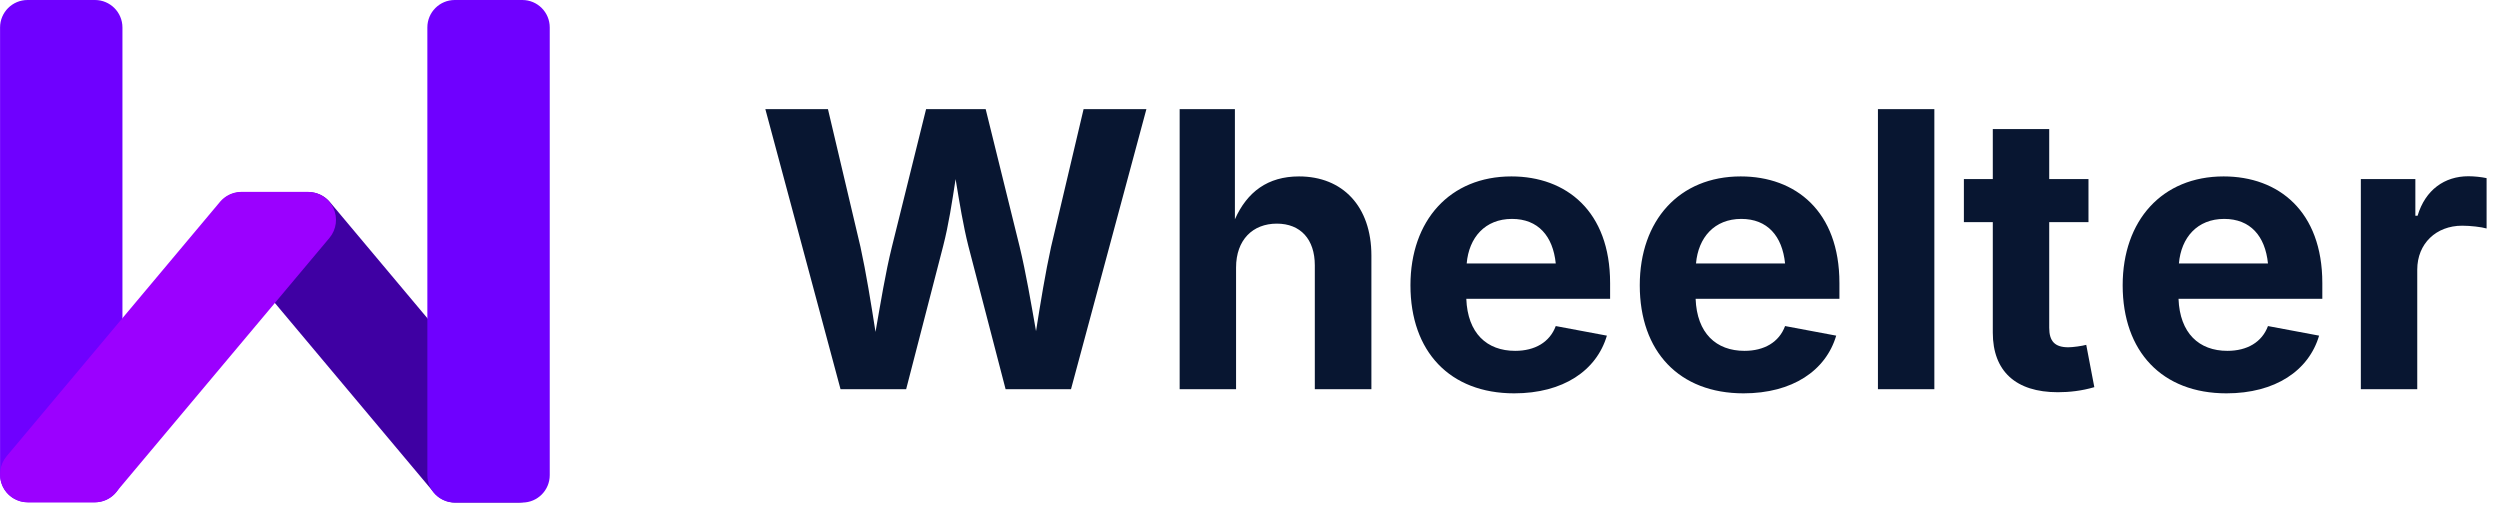
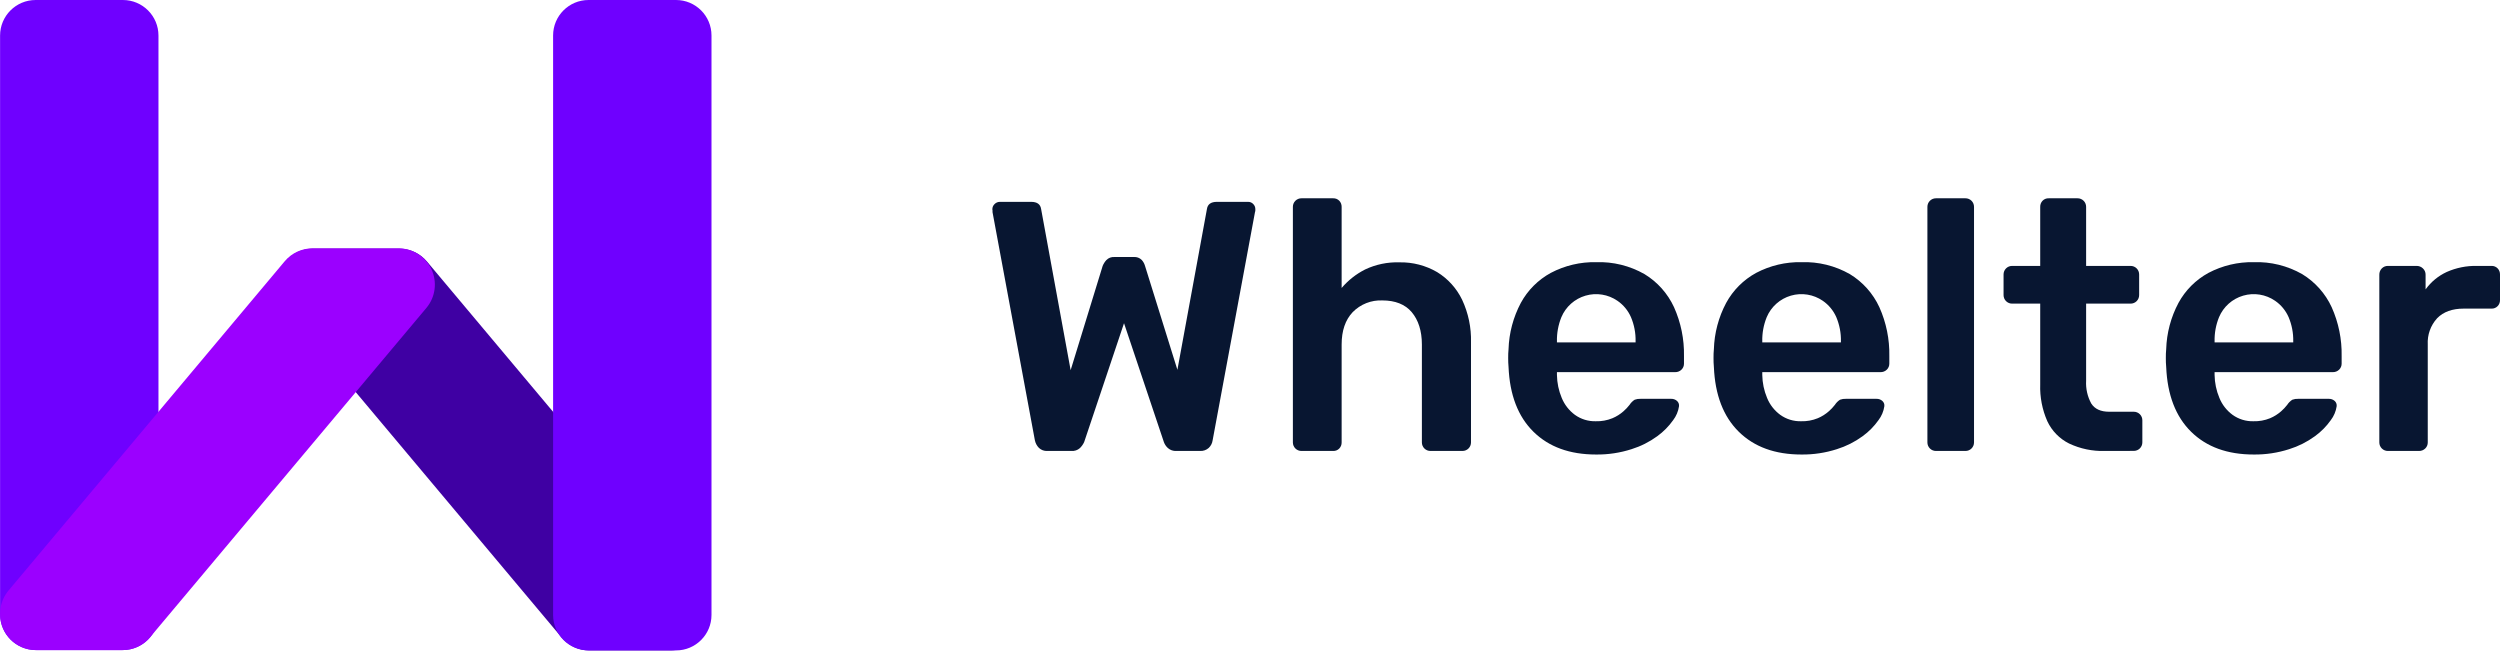
- <svg xmlns="http://www.w3.org/2000/svg" viewBox="0 0 909.2 186.29">
+ <svg xmlns="http://www.w3.org/2000/svg" viewBox="0 0 702.5 182.77">
  <defs>
-     <style>.cls-1{fill:#6f00ff;}.cls-2{fill:#3f00a3;}.cls-3{fill:#9b00ff;}.cls-4{font-size:140px;fill:#081631;font-family:Inter-Bold, Inter;font-weight:700;}.cls-5{letter-spacing:-0.01em;}</style>
+     <style>.cls-1{fill:#6f00ff;}.cls-2{fill:#3f00a3;}.cls-3{fill:#9b00ff;}.cls-4{fill:#081631;}</style>
  </defs>
  <g id="Layer_2" data-name="Layer 2">
-     <g id="Layer_1-2" data-name="Layer 1">
+     <g id="Layer_2-2" data-name="Layer 2">
      <rect class="cls-1" x="0.02" width="44.51" height="182.67" rx="10" />
      <path class="cls-2" d="M196.68,164.89,120,73.51a10.17,10.17,0,0,0-7.81-3.64H88a10.19,10.19,0,0,0-7.81,16.75l77.62,92.51a10.2,10.2,0,0,0,7.81,3.64h22.72A10.88,10.88,0,0,0,196.68,164.89Z" />
      <path class="cls-3" d="M80,73.42,2.4,165.93a10.2,10.2,0,0,0,7.82,16.75H34.41A10.18,10.18,0,0,0,42.22,179l77.63-92.51A10.2,10.2,0,0,0,112,69.78H87.84A10.2,10.2,0,0,0,80,73.42Z" />
      <rect class="cls-1" x="155.42" width="44.51" height="182.77" rx="9.97" />
-       <text class="cls-4" transform="translate(275 141.55)">Wheel<tspan class="cls-5" x="437.85" y="0">t</tspan>
-         <tspan x="491.44" y="0">er</tspan>
-       </text>
+       <path class="cls-4" d="M294.3,126.72a3.17,3.17,0,0,1-2.35-.85,4.28,4.28,0,0,1-1.15-2.15l-11.9-64.1a2.34,2.34,0,0,0,0-.5,1.53,1.53,0,0,1-.05-.3,2,2,0,0,1,.65-1.5,2.09,2.09,0,0,1,1.45-.6h8.8c1.67,0,2.6.67,2.8,2l8.3,45.3,9-29.3a5.52,5.52,0,0,1,1.05-1.65,2.87,2.87,0,0,1,2.25-.85h5.4a2.84,2.84,0,0,1,2.3.85,4.24,4.24,0,0,1,.9,1.65l9.1,29.2,8.3-45.2c.2-1.33,1.13-2,2.8-2h8.8a1.92,1.92,0,0,1,1.4.6,2,2,0,0,1,.6,1.5v.3a1.52,1.52,0,0,1-.1.5l-11.9,64.1a3.58,3.58,0,0,1-1.1,2.15,3.34,3.34,0,0,1-2.4.85h-6.7a3.27,3.27,0,0,1-2.35-.8,4.12,4.12,0,0,1-1.15-1.7l-11.2-33.4-11.2,33.4a5.75,5.75,0,0,1-1.2,1.7,3.22,3.22,0,0,1-2.4.8Z" />
+       <path class="cls-4" d="M365.7,126.72a2.39,2.39,0,0,1-2.4-2.4V58.12a2.39,2.39,0,0,1,2.4-2.4h8.9a2.3,2.3,0,0,1,1.75.7,2.44,2.44,0,0,1,.65,1.7v22.8a21.3,21.3,0,0,1,6.6-5.2,20.92,20.92,0,0,1,9.6-2,20.2,20.2,0,0,1,10.65,2.75,18.59,18.59,0,0,1,7,7.75,26.57,26.57,0,0,1,2.5,12v28.1a2.39,2.39,0,0,1-2.4,2.4h-9a2.39,2.39,0,0,1-2.4-2.4V96.82c0-3.86-1-6.9-2.85-9.1s-4.65-3.3-8.25-3.3a11,11,0,0,0-8.35,3.3Q377,91,377,96.82v27.5a2.41,2.41,0,0,1-.65,1.7,2.26,2.26,0,0,1-1.75.7Z" />
+       <path class="cls-4" d="M448.5,127.72q-11.1,0-17.6-6.4t-7-18.2a25.29,25.29,0,0,1-.1-2.55,22.54,22.54,0,0,1,.1-2.45,29.71,29.71,0,0,1,3.45-13,21.08,21.08,0,0,1,8.45-8.45,26.16,26.16,0,0,1,12.7-3,25.75,25.75,0,0,1,13.6,3.35,21.34,21.34,0,0,1,8.3,9.3,32.06,32.06,0,0,1,2.8,13.75v2.1a2.32,2.32,0,0,1-.7,1.7,2.43,2.43,0,0,1-1.8.7H437.5v.8a17.35,17.35,0,0,0,1.35,6.45,11.15,11.15,0,0,0,3.7,4.75,9.59,9.59,0,0,0,5.85,1.8,11.48,11.48,0,0,0,4.7-.85,11.29,11.29,0,0,0,3.1-1.95,12.83,12.83,0,0,0,1.7-1.8,4.77,4.77,0,0,1,1.45-1.45,4.25,4.25,0,0,1,1.65-.25h8.6a2.36,2.36,0,0,1,1.65.6,1.71,1.71,0,0,1,.55,1.5,8.45,8.45,0,0,1-1.65,3.9,19.42,19.42,0,0,1-4.45,4.5,24.84,24.84,0,0,1-7.25,3.65A31.34,31.34,0,0,1,448.5,127.72Zm-11-31.5h22.1v-.3a16.47,16.47,0,0,0-1.3-6.8,10.8,10.8,0,0,0-3.8-4.6,10.58,10.58,0,0,0-15.75,4.6,17.16,17.16,0,0,0-1.25,6.8Z" />
+       <path class="cls-4" d="M506.2,127.72q-11.1,0-17.6-6.4t-7-18.2a25.29,25.29,0,0,1-.1-2.55,22.54,22.54,0,0,1,.1-2.45,29.58,29.58,0,0,1,3.45-13,21.08,21.08,0,0,1,8.45-8.45,26.16,26.16,0,0,1,12.7-3,25.75,25.75,0,0,1,13.6,3.35,21.34,21.34,0,0,1,8.3,9.3,32.06,32.06,0,0,1,2.8,13.75v2.1a2.32,2.32,0,0,1-.7,1.7,2.43,2.43,0,0,1-1.8.7H495.2v.8a17.35,17.35,0,0,0,1.35,6.45,11.07,11.07,0,0,0,3.7,4.75,9.59,9.59,0,0,0,5.85,1.8,11.48,11.48,0,0,0,4.7-.85,11.29,11.29,0,0,0,3.1-1.95,12.83,12.83,0,0,0,1.7-1.8,4.77,4.77,0,0,1,1.45-1.45,4.25,4.25,0,0,1,1.65-.25h8.6a2.36,2.36,0,0,1,1.65.6,1.71,1.71,0,0,1,.55,1.5,8.45,8.45,0,0,1-1.65,3.9,19.42,19.42,0,0,1-4.45,4.5,24.84,24.84,0,0,1-7.25,3.65A31.34,31.34,0,0,1,506.2,127.72Zm-11-31.5h22.1v-.3a16.63,16.63,0,0,0-1.3-6.8,10.88,10.88,0,0,0-3.8-4.6,10.58,10.58,0,0,0-15.75,4.6,17,17,0,0,0-1.25,6.8Z" />
+       <path class="cls-4" d="M544,126.72a2.39,2.39,0,0,1-2.4-2.4V58.12a2.39,2.39,0,0,1,2.4-2.4h8.3a2.39,2.39,0,0,1,2.4,2.4v66.2a2.39,2.39,0,0,1-2.4,2.4Z" />
+       <path class="cls-4" d="M591.5,126.72a22,22,0,0,1-10.1-2.1,13.3,13.3,0,0,1-6.1-6.25,23.64,23.64,0,0,1-2-10.35V85.32h-7.9a2.39,2.39,0,0,1-2.4-2.4v-5.8a2.39,2.39,0,0,1,2.4-2.4h7.9V58.12a2.4,2.4,0,0,1,.65-1.7,2.28,2.28,0,0,1,1.75-.7h8.1a2.39,2.39,0,0,1,2.4,2.4v16.6h12.5a2.39,2.39,0,0,1,2.4,2.4v5.8a2.39,2.39,0,0,1-2.4,2.4H586.2V107a11.92,11.92,0,0,0,1.45,6.4c1,1.54,2.65,2.3,5.05,2.3h6.9a2.39,2.39,0,0,1,2.4,2.4v6.2a2.39,2.39,0,0,1-2.4,2.4Z" />
+       <path class="cls-4" d="M633.3,127.72q-11.1,0-17.6-6.4t-7-18.2a25.29,25.29,0,0,1-.1-2.55,22.54,22.54,0,0,1,.1-2.45,29.58,29.58,0,0,1,3.45-13,21.08,21.08,0,0,1,8.45-8.45,26.16,26.16,0,0,1,12.7-3,25.75,25.75,0,0,1,13.6,3.35,21.34,21.34,0,0,1,8.3,9.3,32.06,32.06,0,0,1,2.8,13.75v2.1a2.32,2.32,0,0,1-.7,1.7,2.43,2.43,0,0,1-1.8.7H622.3v.8a17.35,17.35,0,0,0,1.35,6.45,11.07,11.07,0,0,0,3.7,4.75,9.59,9.59,0,0,0,5.85,1.8,11.48,11.48,0,0,0,4.7-.85,11.29,11.29,0,0,0,3.1-1.95,12.83,12.83,0,0,0,1.7-1.8,4.77,4.77,0,0,1,1.45-1.45,4.25,4.25,0,0,1,1.65-.25h8.6a2.36,2.36,0,0,1,1.65.6,1.71,1.71,0,0,1,.55,1.5,8.45,8.45,0,0,1-1.65,3.9,19.42,19.42,0,0,1-4.45,4.5,24.84,24.84,0,0,1-7.25,3.65A31.34,31.34,0,0,1,633.3,127.72Zm-11-31.5h22.1v-.3a16.63,16.63,0,0,0-1.3-6.8,10.88,10.88,0,0,0-3.8-4.6,10.58,10.58,0,0,0-15.75,4.6,17,17,0,0,0-1.25,6.8Z" />
+       <path class="cls-4" d="M671,126.72a2.39,2.39,0,0,1-2.41-2.4V77.22a2.47,2.47,0,0,1,.7-1.8,2.36,2.36,0,0,1,1.71-.7h8.09a2.51,2.51,0,0,1,1.75.7,2.36,2.36,0,0,1,.75,1.8v4.1a15.14,15.14,0,0,1,5.95-4.9,19.9,19.9,0,0,1,8.46-1.7h4.09a2.28,2.28,0,0,1,1.75.7,2.4,2.4,0,0,1,.66,1.7v7.2a2.37,2.37,0,0,1-.66,1.7,2.25,2.25,0,0,1-1.75.7h-7.8q-4.8,0-7.45,2.7a10.14,10.14,0,0,0-2.64,7.4v27.5a2.32,2.32,0,0,1-.7,1.7,2.43,2.43,0,0,1-1.8.7Z" />
    </g>
  </g>
</svg>
